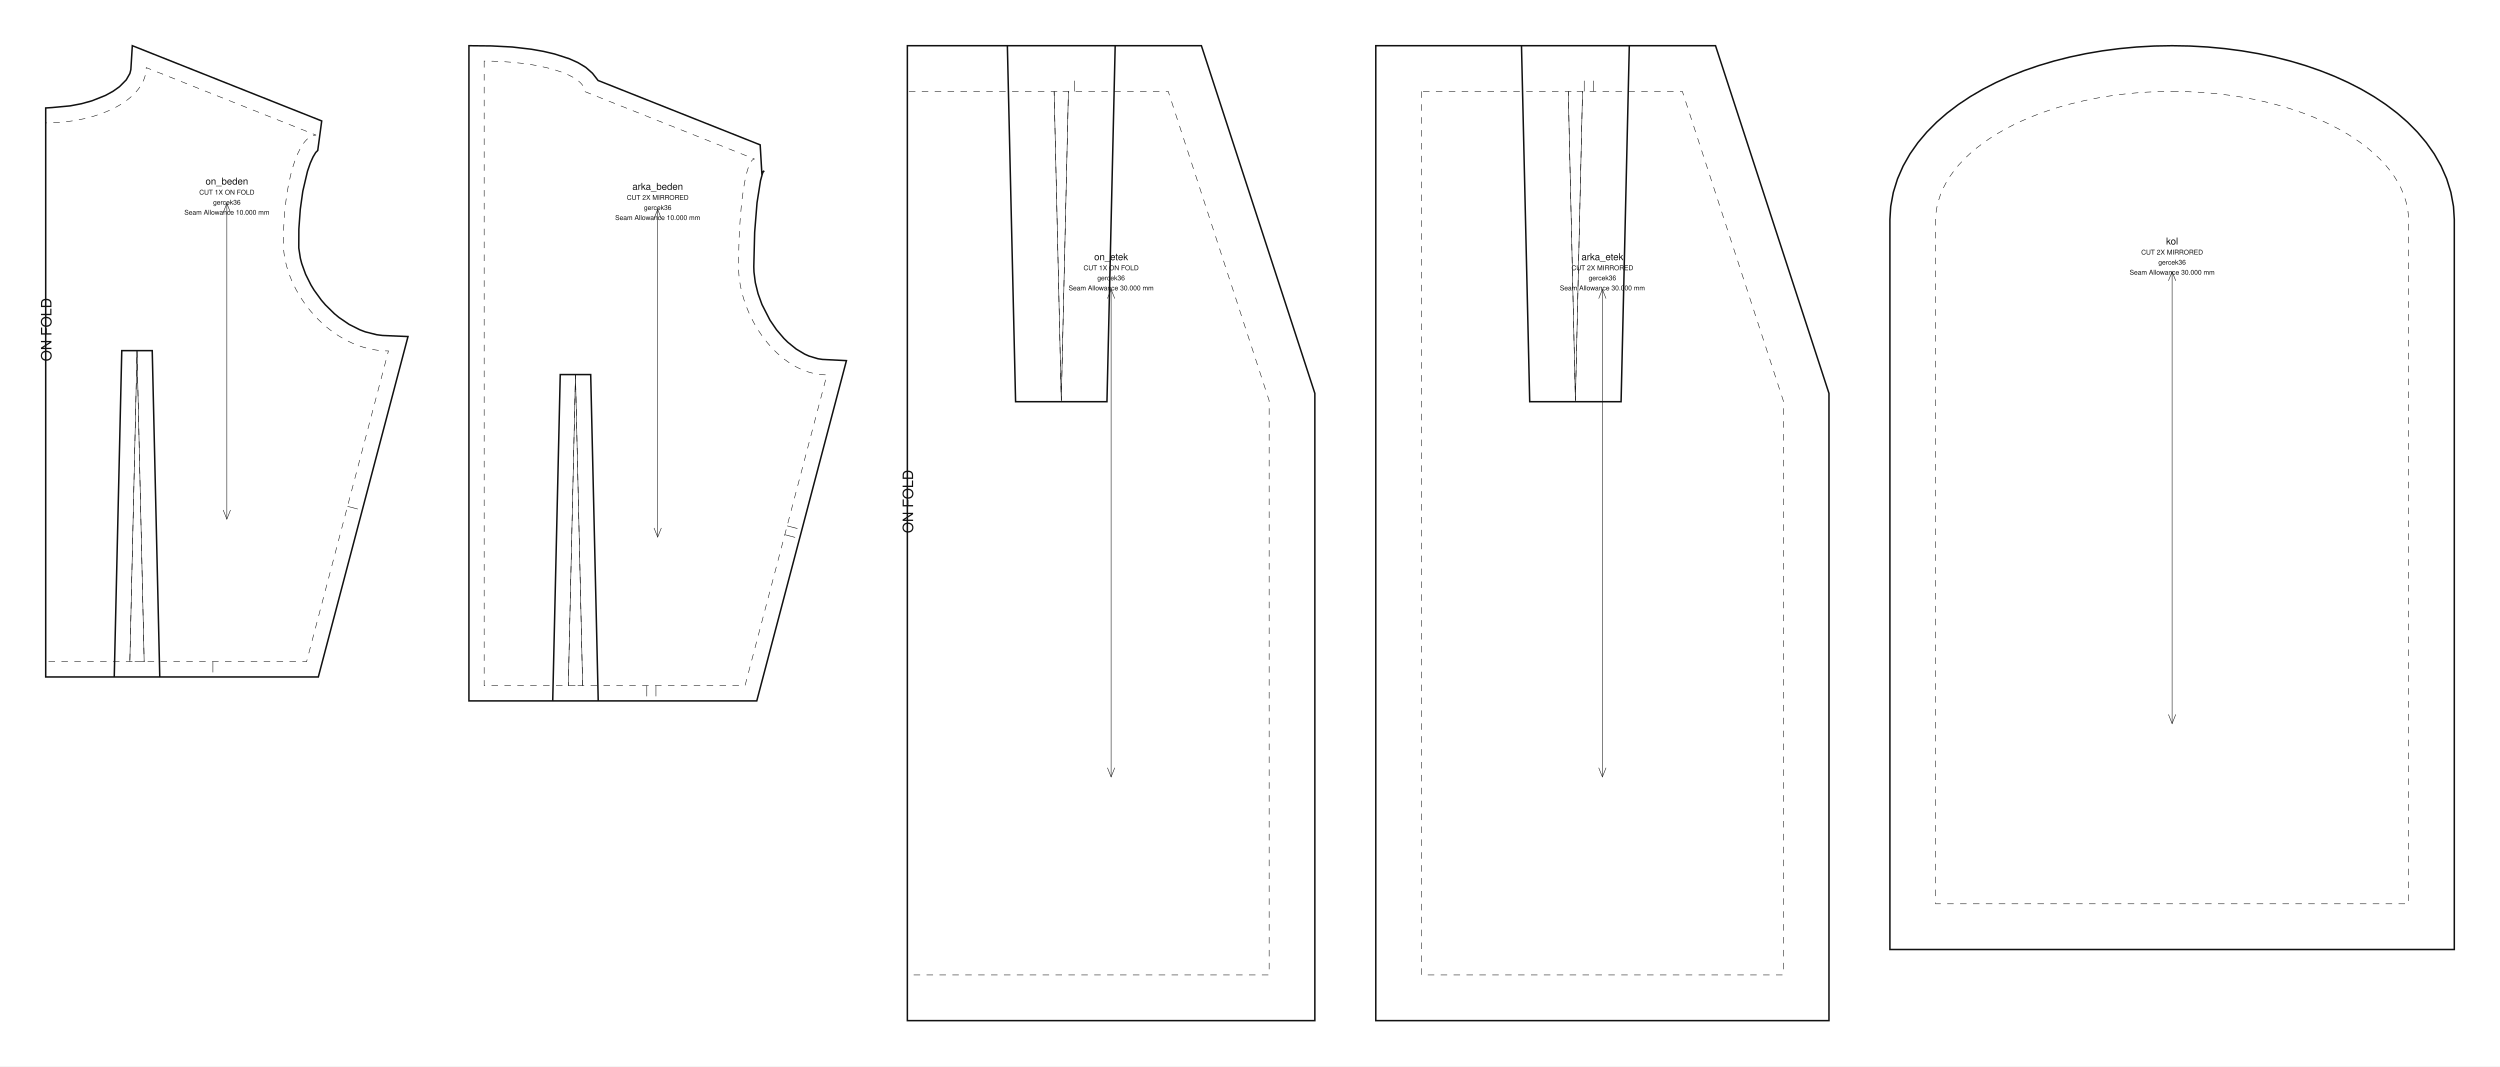
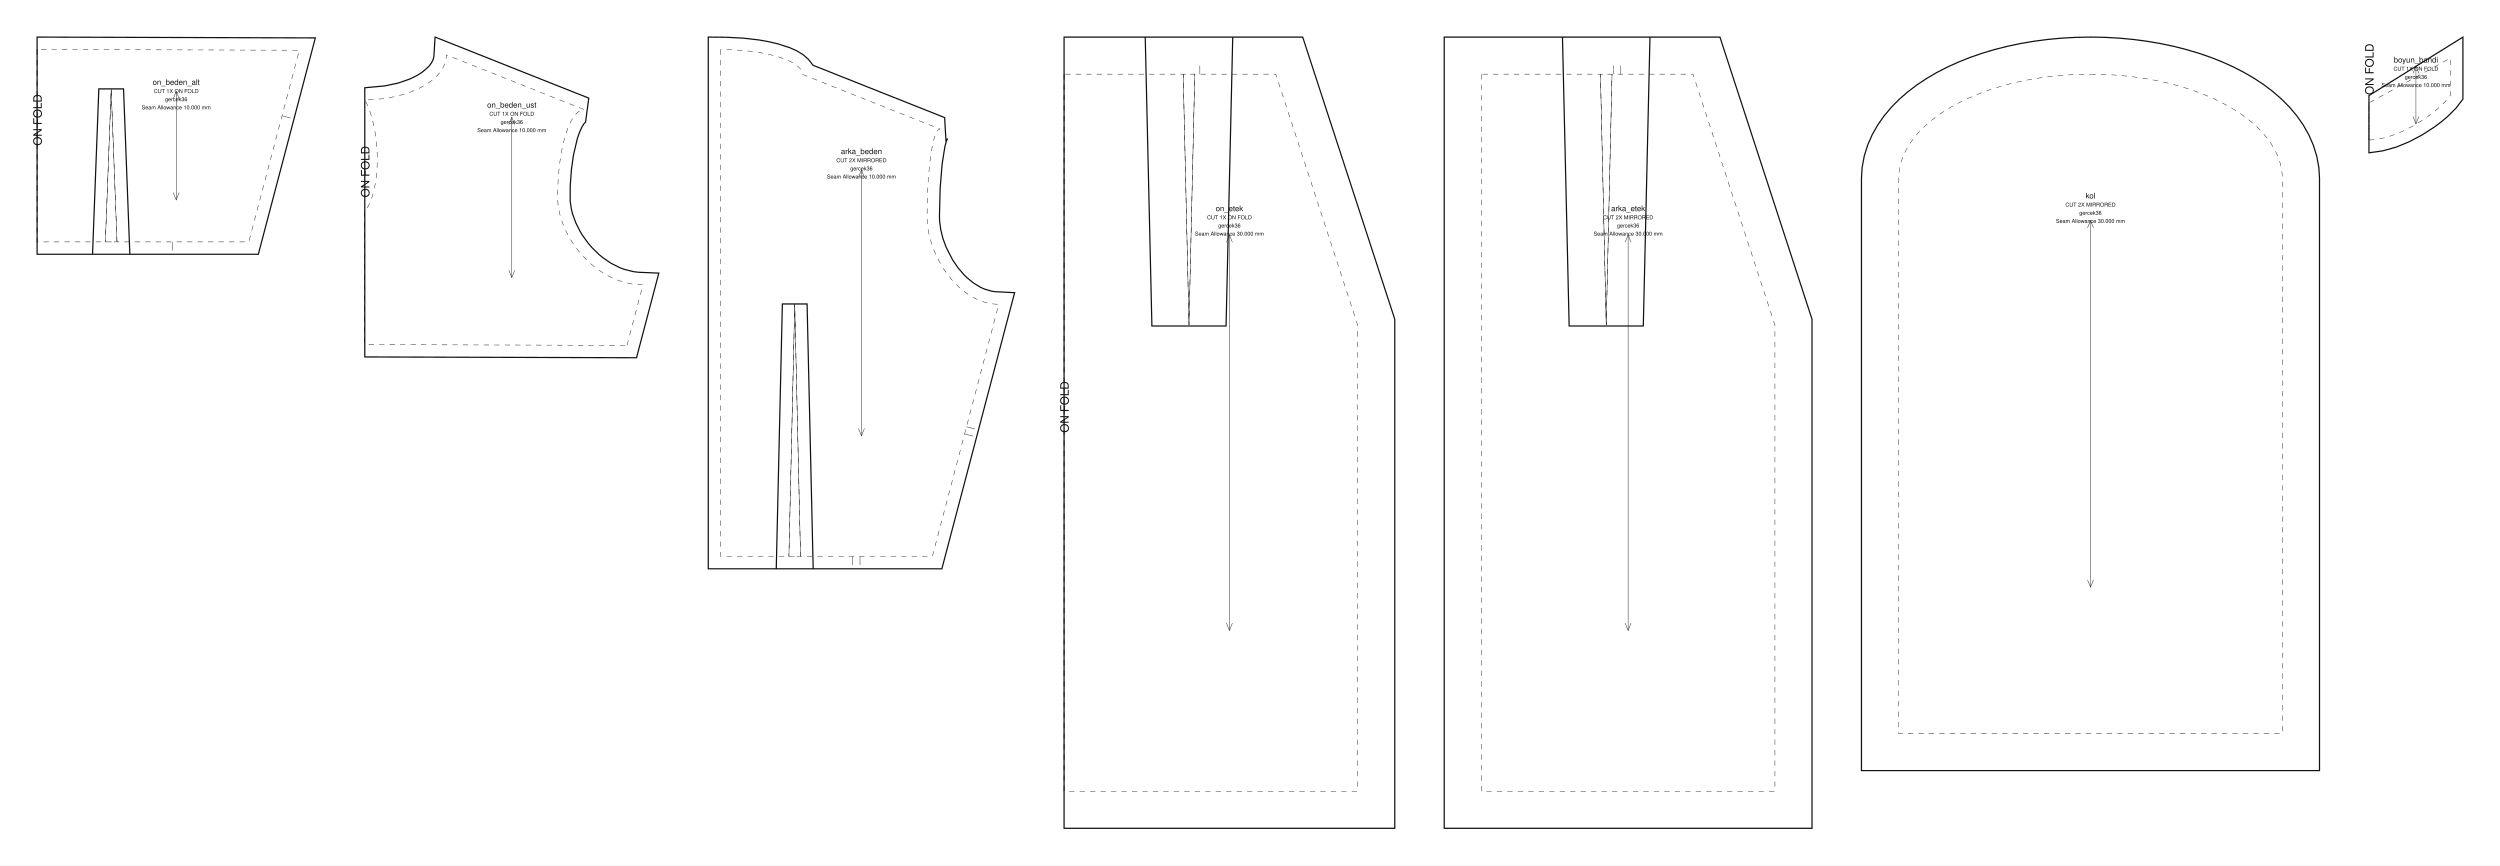
- <svg xmlns="http://www.w3.org/2000/svg" viewBox="0 0 1641.144 700.000" width="1641.144mm" height="700.000mm" data-scale="1:1" data-unit-mm="1" data-sheet="stitchu-pattern-sheet-v1" data-graf="foto-97bd652f" data-body="gercek36" data-parca="5">
-   <rect width="1641.144" height="700.000" fill="#ffffff" />
+ <svg xmlns="http://www.w3.org/2000/svg" data-ops="14" viewBox="0 0 2022.211 700.000" width="2022.211mm" height="700.000mm" data-scale="1:1" data-unit-mm="1" data-sheet="stitchu-pattern-sheet-v1" data-graf="taban-elbise" data-body="gercek36" data-parca="7">
+   <rect width="2022.211" height="700.000" fill="#ffffff" />
  <g font-family="Helvetica,Arial,sans-serif" fill="none" stroke="#111111">
-     <g data-panel="on_beden">
-       <path data-katman="1" data-tur="kesim" stroke-width="1.000" d="M 30.000 70.874 L 30.000 444.391 L 104.874 444.391 L 99.935 230.160 L 79.940 230.160 L 75.001 444.391 L 208.956 444.391 L 267.835 220.926 L 251.118 220.217 L 247.297 219.733 L 239.833 217.856 L 236.200 216.486 L 229.176 212.946 L 222.554 208.433 L 219.428 205.852 L 213.614 200.133 L 210.953 197.036 L 206.189 190.472 L 204.110 187.051 L 200.616 180.047 L 198.067 172.994 L 197.167 169.512 L 196.136 162.765 L 196.188 150.338 L 197.132 137.319 L 198.782 125.533 L 201.866 112.351 L 203.670 107.115 L 205.526 102.977 L 207.251 100.111 L 208.761 98.611 L 208.340 98.822 L 208.604 98.630 L 211.192 79.397 L 86.863 30.000 L 85.904 45.659 L 85.269 48.223 L 82.872 52.426 L 78.405 56.932 L 74.253 59.884 L 69.227 62.646 L 60.242 66.215 L 53.423 68.096 L 46.049 69.505 L 34.147 70.612 Z" />
-       <path data-katman="14" data-tur="dikis" stroke-width="0.350" stroke-dasharray="4.233 4.233" d="M 30.000 80.691 L 30.000 434.391 L 94.641 434.391 L 89.938 230.391 L 85.234 434.391 L 201.250 434.391 L 255.000 230.391 C 216.892 230.391 186.000 191.261 186.000 159.541 C 186.000 120.411 195.626 88.691 207.500 88.691 L 96.000 44.391 C 96.000 64.439 66.451 80.691 30.000 80.691 Z" />
-       <path data-katman="6" data-tur="kat" stroke-width="0.350" stroke-dasharray="4.233 4.233" d="M 30.000 80.691 L 30.000 434.391" />
-       <text data-katman="15" x="33.760" y="237.195" font-size="9.400" fill="#111111" stroke="none" transform="rotate(-90 33.760 237.195)">ON FOLD</text>
-       <path data-katman="8" data-tur="pens" data-edge="dart_on_beden.1" stroke-width="0.350" d="M 94.641 434.391 L 89.938 230.391" />
-       <path data-katman="8" data-tur="pens" data-edge="dart_on_beden.2" stroke-width="0.350" d="M 89.938 230.391 L 85.234 434.391" />
-       <path data-katman="4" data-tur="centik" data-edge="waist_front.2" stroke-width="0.350" d="M 139.762 434.391 L 139.762 441.391" />
-       <path data-katman="4" data-tur="centik" data-edge="side_front" stroke-width="0.350" d="M 228.125 332.391 L 234.894 334.174" />
-       <path data-katman="7" data-tur="grain" stroke-width="0.350" d="M 148.917 133.598 L 148.917 340.793" />
-       <path data-katman="7" data-tur="grainOk" stroke-width="0.350" d="M 151.317 139.598 L 148.917 133.598 L 146.517 139.598" />
-       <path data-katman="7" data-tur="grainOk" stroke-width="0.350" d="M 146.517 334.793 L 148.917 340.793 L 151.317 334.793" />
-       <text data-katman="15" x="148.917" y="121.166" text-anchor="middle" font-size="6.300" fill="#111111" stroke="none">on_beden</text>
-       <text data-katman="15" x="148.917" y="127.766" text-anchor="middle" font-size="4.400" fill="#111111" stroke="none">CUT 1X ON FOLD</text>
-       <text data-katman="15" x="148.917" y="134.366" text-anchor="middle" font-size="4.400" fill="#111111" stroke="none">gercek36</text>
-       <text data-katman="15" x="148.917" y="140.966" text-anchor="middle" font-size="4.400" fill="#111111" stroke="none">Seam Allowance 10.000 mm</text>
+     <g data-panel="on_beden_alt">
+       <path data-katman="1" data-tur="kesim" stroke-width="1.000" d="M 30.000 30.000 L 30.000 205.664 L 105.029 205.664 L 99.930 71.913 L 79.945 71.913 L 74.846 205.664 L 208.956 205.664 L 255.066 30.661 Z" />
+       <path data-katman="14" data-tur="dikis" stroke-width="0.350" stroke-dasharray="4.233 4.233" d="M 30.000 40.028 L 30.000 195.664 L 94.641 195.664 L 89.938 72.294 L 85.234 195.664 L 201.250 195.664 L 242.100 40.624 L 30.000 40.028 Z" />
+       <path data-katman="6" data-tur="kat" stroke-width="0.350" stroke-dasharray="4.233 4.233" d="M 30.000 40.028 L 30.000 195.664" />
+       <text data-katman="15" x="33.760" y="117.832" font-size="9.400" fill="#111111" stroke="none" transform="rotate(-90 33.760 117.832)">ON FOLD</text>
+       <path data-katman="8" data-tur="pens" data-edge="dart_on_beden.1" stroke-width="0.350" d="M 94.641 195.664 L 89.938 72.294" />
+       <path data-katman="8" data-tur="pens" data-edge="dart_on_beden.2" stroke-width="0.350" d="M 89.938 72.294 L 85.234 195.664" />
+       <path data-katman="4" data-tur="centik" data-edge="waist_front.2" stroke-width="0.350" d="M 139.762 195.664 L 139.762 202.664" />
+       <path data-katman="4" data-tur="centik" data-edge="side_front.1" stroke-width="0.350" d="M 228.125 93.664 L 234.894 95.448" />
+       <path data-katman="7" data-tur="grain" stroke-width="0.350" d="M 142.533 73.916 L 142.533 161.748" />
+       <path data-katman="7" data-tur="grainOk" stroke-width="0.350" d="M 144.933 79.916 L 142.533 73.916 L 140.133 79.916" />
+       <path data-katman="7" data-tur="grainOk" stroke-width="0.350" d="M 140.133 155.748 L 142.533 161.748 L 144.933 155.748" />
+       <text data-katman="15" x="142.533" y="68.646" text-anchor="middle" font-size="6.300" fill="#111111" stroke="none">on_beden_alt</text>
+       <text data-katman="15" x="142.533" y="75.246" text-anchor="middle" font-size="4.400" fill="#111111" stroke="none">CUT 1X ON FOLD</text>
+       <text data-katman="15" x="142.533" y="81.846" text-anchor="middle" font-size="4.400" fill="#111111" stroke="none">gercek36</text>
+       <text data-katman="15" x="142.533" y="88.446" text-anchor="middle" font-size="4.400" fill="#111111" stroke="none">Seam Allowance 10.000 mm</text>
+     </g>
+     <g data-panel="on_beden_ust">
+       <path data-katman="1" data-tur="kesim" stroke-width="1.000" d="M 514.867 289.372 L 532.901 220.926 L 516.184 220.217 L 512.364 219.733 L 504.900 217.856 L 501.266 216.486 L 494.242 212.946 L 487.621 208.433 L 484.495 205.852 L 478.680 200.133 L 476.019 197.036 L 471.255 190.472 L 469.177 187.051 L 465.682 180.047 L 463.134 172.994 L 462.233 169.512 L 461.203 162.765 L 461.255 150.338 L 462.199 137.319 L 463.848 125.533 L 466.933 112.351 L 468.737 107.115 L 470.593 102.977 L 472.318 100.111 L 473.827 98.611 L 473.406 98.822 L 473.670 98.630 L 476.259 79.397 L 351.929 30.000 L 350.970 45.659 L 350.335 48.223 L 348.955 50.974 L 346.689 53.915 L 341.509 58.424 L 336.911 61.295 L 331.480 63.923 L 321.974 67.211 L 311.115 69.505 L 295.066 70.988 L 295.066 288.727 Z" />
+       <path data-katman="14" data-tur="dikis" stroke-width="0.350" stroke-dasharray="4.233 4.233" d="M 507.166 279.351 L 520.066 230.391 C 481.959 230.391 451.066 191.261 451.066 159.541 C 451.066 120.411 460.692 88.691 472.566 88.691 L 361.066 44.391 C 361.066 64.439 331.517 80.691 295.066 80.691 C 308.566 105.276 308.566 154.446 295.066 170.836 L 295.066 278.755 L 507.166 279.351 Z" />
+       <path data-katman="6" data-tur="kat" stroke-width="0.350" stroke-dasharray="4.233 4.233" d="M 295.066 170.836 L 295.066 278.755" />
+       <text data-katman="15" x="298.826" y="159.686" font-size="9.400" fill="#111111" stroke="none" transform="rotate(-90 298.826 159.686)">ON FOLD</text>
+       <path data-katman="7" data-tur="grain" stroke-width="0.350" d="M 413.984 94.843 L 413.984 224.529" />
+       <path data-katman="7" data-tur="grainOk" stroke-width="0.350" d="M 416.384 100.843 L 413.984 94.843 L 411.584 100.843" />
+       <path data-katman="7" data-tur="grainOk" stroke-width="0.350" d="M 411.584 218.529 L 413.984 224.529 L 416.384 218.529" />
+       <text data-katman="15" x="413.984" y="87.062" text-anchor="middle" font-size="6.300" fill="#111111" stroke="none">on_beden_ust</text>
+       <text data-katman="15" x="413.984" y="93.662" text-anchor="middle" font-size="4.400" fill="#111111" stroke="none">CUT 1X ON FOLD</text>
+       <text data-katman="15" x="413.984" y="100.262" text-anchor="middle" font-size="4.400" fill="#111111" stroke="none">gercek36</text>
+       <text data-katman="15" x="413.984" y="106.862" text-anchor="middle" font-size="4.400" fill="#111111" stroke="none">Seam Allowance 10.000 mm</text>
    </g>
    <g data-panel="arka_beden">
-       <path data-katman="1" data-tur="kesim" stroke-width="1.000" d="M 307.835 30.000 L 307.835 460.103 L 392.709 460.103 L 387.770 245.872 L 367.775 245.872 L 362.836 460.103 L 496.791 460.103 L 555.644 236.736 L 539.864 235.940 L 536.928 235.497 L 531.117 233.757 L 528.244 232.469 L 522.602 229.085 L 517.191 224.696 L 514.610 222.161 L 509.772 216.500 L 505.459 210.186 L 500.193 199.876 L 497.609 192.718 L 495.846 185.558 L 494.953 178.600 L 494.836 175.110 L 495.401 152.496 L 496.958 133.098 L 499.232 118.652 L 500.683 113.298 L 501.671 112.139 L 500.913 112.698 L 500.184 114.872 L 499.027 95.109 L 392.611 52.829 L 388.920 48.076 L 384.495 44.194 L 379.432 41.128 L 373.741 38.571 L 364.006 35.422 L 356.744 33.721 L 348.912 32.331 L 336.212 30.851 L 322.558 30.150 Z" />
-       <path data-katman="14" data-tur="dikis" stroke-width="0.350" stroke-dasharray="4.233 4.233" d="M 317.835 40.103 L 317.835 450.103 L 382.476 450.103 L 377.772 246.103 L 373.069 450.103 L 489.085 450.103 L 542.835 246.103 C 510.802 246.103 484.835 206.973 484.835 175.253 C 484.835 136.123 489.536 104.403 495.335 104.403 L 383.835 60.103 C 383.835 49.057 354.286 40.103 317.835 40.103 Z" />
-       <path data-katman="8" data-tur="pens" data-edge="dart_arka_beden.1" stroke-width="0.350" d="M 382.476 450.103 L 377.772 246.103" />
-       <path data-katman="8" data-tur="pens" data-edge="dart_arka_beden.2" stroke-width="0.350" d="M 377.772 246.103 L 373.069 450.103" />
-       <path data-katman="4" data-tur="centik" data-edge="waist_back.2" stroke-width="0.350" d="M 424.597 450.103 L 424.597 457.103" />
-       <path data-katman="4" data-tur="centik" data-edge="waist_back.2" stroke-width="0.350" d="M 430.597 450.103 L 430.597 457.103" />
-       <path data-katman="4" data-tur="centik" data-edge="side_back" stroke-width="0.350" d="M 515.196 351.004 L 521.965 352.787" />
-       <path data-katman="4" data-tur="centik" data-edge="side_back" stroke-width="0.350" d="M 516.724 345.202 L 523.493 346.985" />
-       <path data-katman="7" data-tur="grain" stroke-width="0.350" d="M 431.740 137.526 L 431.740 352.577" />
-       <path data-katman="7" data-tur="grainOk" stroke-width="0.350" d="M 434.140 143.526 L 431.740 137.526 L 429.340 143.526" />
-       <path data-katman="7" data-tur="grainOk" stroke-width="0.350" d="M 429.340 346.577 L 431.740 352.577 L 434.140 346.577" />
-       <text data-katman="15" x="431.740" y="124.623" text-anchor="middle" font-size="6.300" fill="#111111" stroke="none">arka_beden</text>
-       <text data-katman="15" x="431.740" y="131.223" text-anchor="middle" font-size="4.400" fill="#111111" stroke="none">CUT 2X MIRRORED</text>
-       <text data-katman="15" x="431.740" y="137.823" text-anchor="middle" font-size="4.400" fill="#111111" stroke="none">gercek36</text>
-       <text data-katman="15" x="431.740" y="144.423" text-anchor="middle" font-size="4.400" fill="#111111" stroke="none">Seam Allowance 10.000 mm</text>
+       <path data-katman="1" data-tur="kesim" stroke-width="1.000" d="M 572.901 30.000 L 572.901 460.103 L 657.775 460.103 L 652.836 245.872 L 632.842 245.872 L 627.903 460.103 L 761.858 460.103 L 820.711 236.736 L 804.930 235.940 L 801.994 235.497 L 796.184 233.757 L 793.310 232.469 L 787.669 229.085 L 782.258 224.696 L 779.677 222.161 L 774.839 216.500 L 770.526 210.186 L 765.260 199.876 L 762.675 192.718 L 760.912 185.558 L 760.019 178.600 L 759.902 175.110 L 760.468 152.496 L 762.024 133.098 L 764.298 118.652 L 765.749 113.298 L 766.738 112.139 L 765.980 112.698 L 765.250 114.872 L 764.094 95.109 L 657.677 52.829 L 653.987 48.076 L 649.562 44.194 L 644.499 41.128 L 638.807 38.571 L 629.073 35.422 L 621.811 33.721 L 613.978 32.331 L 601.278 30.851 L 587.625 30.150 Z" />
+       <path data-katman="14" data-tur="dikis" stroke-width="0.350" stroke-dasharray="4.233 4.233" d="M 582.901 40.103 L 582.901 450.103 L 647.542 450.103 L 642.839 246.103 L 638.136 450.103 L 754.151 450.103 L 807.901 246.103 C 775.869 246.103 749.901 206.973 749.901 175.253 C 749.901 136.123 754.602 104.403 760.401 104.403 L 648.901 60.103 C 648.901 49.057 619.352 40.103 582.901 40.103 Z" />
+       <path data-katman="8" data-tur="pens" data-edge="dart_arka_beden.1" stroke-width="0.350" d="M 647.542 450.103 L 642.839 246.103" />
+       <path data-katman="8" data-tur="pens" data-edge="dart_arka_beden.2" stroke-width="0.350" d="M 642.839 246.103 L 638.136 450.103" />
+       <path data-katman="4" data-tur="centik" data-edge="waist_back.2" stroke-width="0.350" d="M 689.663 450.103 L 689.663 457.103" />
+       <path data-katman="4" data-tur="centik" data-edge="waist_back.2" stroke-width="0.350" d="M 695.663 450.103 L 695.663 457.103" />
+       <path data-katman="4" data-tur="centik" data-edge="side_back" stroke-width="0.350" d="M 780.262 351.004 L 787.031 352.787" />
+       <path data-katman="4" data-tur="centik" data-edge="side_back" stroke-width="0.350" d="M 781.791 345.202 L 788.560 346.985" />
+       <path data-katman="7" data-tur="grain" stroke-width="0.350" d="M 696.806 137.526 L 696.806 352.577" />
+       <path data-katman="7" data-tur="grainOk" stroke-width="0.350" d="M 699.206 143.526 L 696.806 137.526 L 694.406 143.526" />
+       <path data-katman="7" data-tur="grainOk" stroke-width="0.350" d="M 694.406 346.577 L 696.806 352.577 L 699.206 346.577" />
+       <text data-katman="15" x="696.806" y="124.623" text-anchor="middle" font-size="6.300" fill="#111111" stroke="none">arka_beden</text>
+       <text data-katman="15" x="696.806" y="131.223" text-anchor="middle" font-size="4.400" fill="#111111" stroke="none">CUT 2X MIRRORED</text>
+       <text data-katman="15" x="696.806" y="137.823" text-anchor="middle" font-size="4.400" fill="#111111" stroke="none">gercek36</text>
+       <text data-katman="15" x="696.806" y="144.423" text-anchor="middle" font-size="4.400" fill="#111111" stroke="none">Seam Allowance 10.000 mm</text>
    </g>
    <g data-panel="on_etek">
-       <path data-katman="1" data-tur="kesim" stroke-width="1.000" d="M 595.644 30.000 L 595.644 670.000 L 863.144 670.000 L 863.144 258.229 L 788.661 30.000 L 661.294 30.000 L 666.690 263.692 L 726.674 263.692 L 732.069 30.000 Z" />
-       <path data-katman="14" data-tur="dikis" stroke-width="0.350" stroke-dasharray="4.233 4.233" d="M 595.644 60.000 L 595.644 640.000 L 833.144 640.000 L 833.144 263.000 L 766.894 60.000 L 691.995 60.000 L 696.682 263.000 L 701.368 60.000 L 595.644 60.000 Z" />
-       <path data-katman="6" data-tur="kat" stroke-width="0.350" stroke-dasharray="4.233 4.233" d="M 595.644 60.000 L 595.644 640.000" />
-       <text data-katman="15" x="599.404" y="350.000" font-size="9.400" fill="#111111" stroke="none" transform="rotate(-90 599.404 350.000)">ON FOLD</text>
-       <path data-katman="8" data-tur="pens" data-edge="dart_on_etek.1" stroke-width="0.350" d="M 691.995 60.000 L 696.682 263.000" />
-       <path data-katman="8" data-tur="pens" data-edge="dart_on_etek.2" stroke-width="0.350" d="M 696.682 263.000 L 701.368 60.000" />
-       <path data-katman="4" data-tur="centik" data-edge="waist_front.1" stroke-width="0.350" d="M 705.477 60.000 L 705.477 53.000" />
-       <path data-katman="7" data-tur="grain" stroke-width="0.350" d="M 729.394 190.000 L 729.394 510.000" />
-       <path data-katman="7" data-tur="grainOk" stroke-width="0.350" d="M 731.794 196.000 L 729.394 190.000 L 726.994 196.000" />
-       <path data-katman="7" data-tur="grainOk" stroke-width="0.350" d="M 726.994 504.000 L 729.394 510.000 L 731.794 504.000" />
-       <text data-katman="15" x="729.394" y="170.800" text-anchor="middle" font-size="6.300" fill="#111111" stroke="none">on_etek</text>
-       <text data-katman="15" x="729.394" y="177.400" text-anchor="middle" font-size="4.400" fill="#111111" stroke="none">CUT 1X ON FOLD</text>
-       <text data-katman="15" x="729.394" y="184.000" text-anchor="middle" font-size="4.400" fill="#111111" stroke="none">gercek36</text>
-       <text data-katman="15" x="729.394" y="190.600" text-anchor="middle" font-size="4.400" fill="#111111" stroke="none">Seam Allowance 30.000 mm</text>
+       <path data-katman="1" data-tur="kesim" stroke-width="1.000" d="M 860.711 30.000 L 860.711 670.000 L 1128.211 670.000 L 1128.211 258.229 L 1053.727 30.000 L 926.361 30.000 L 931.756 263.692 L 991.740 263.692 L 997.136 30.000 Z" />
+       <path data-katman="14" data-tur="dikis" stroke-width="0.350" stroke-dasharray="4.233 4.233" d="M 860.711 60.000 L 860.711 640.000 L 1098.211 640.000 L 1098.211 263.000 L 1031.961 60.000 L 957.061 60.000 L 961.748 263.000 L 966.435 60.000 L 860.711 60.000 Z" />
+       <path data-katman="6" data-tur="kat" stroke-width="0.350" stroke-dasharray="4.233 4.233" d="M 860.711 60.000 L 860.711 640.000" />
+       <text data-katman="15" x="864.471" y="350.000" font-size="9.400" fill="#111111" stroke="none" transform="rotate(-90 864.471 350.000)">ON FOLD</text>
+       <path data-katman="8" data-tur="pens" data-edge="dart_on_etek.1" stroke-width="0.350" d="M 957.061 60.000 L 961.748 263.000" />
+       <path data-katman="8" data-tur="pens" data-edge="dart_on_etek.2" stroke-width="0.350" d="M 961.748 263.000 L 966.435 60.000" />
+       <path data-katman="4" data-tur="centik" data-edge="waist_front.1" stroke-width="0.350" d="M 970.543 60.000 L 970.543 53.000" />
+       <path data-katman="7" data-tur="grain" stroke-width="0.350" d="M 994.461 190.000 L 994.461 510.000" />
+       <path data-katman="7" data-tur="grainOk" stroke-width="0.350" d="M 996.861 196.000 L 994.461 190.000 L 992.061 196.000" />
+       <path data-katman="7" data-tur="grainOk" stroke-width="0.350" d="M 992.061 504.000 L 994.461 510.000 L 996.861 504.000" />
+       <text data-katman="15" x="994.461" y="170.800" text-anchor="middle" font-size="6.300" fill="#111111" stroke="none">on_etek</text>
+       <text data-katman="15" x="994.461" y="177.400" text-anchor="middle" font-size="4.400" fill="#111111" stroke="none">CUT 1X ON FOLD</text>
+       <text data-katman="15" x="994.461" y="184.000" text-anchor="middle" font-size="4.400" fill="#111111" stroke="none">gercek36</text>
+       <text data-katman="15" x="994.461" y="190.600" text-anchor="middle" font-size="4.400" fill="#111111" stroke="none">Seam Allowance 30.000 mm</text>
    </g>
    <g data-panel="arka_etek">
-       <path data-katman="1" data-tur="kesim" stroke-width="1.000" d="M 903.144 30.000 L 903.144 670.000 L 1200.644 670.000 L 1200.644 258.229 L 1126.161 30.000 L 998.794 30.000 L 1004.190 263.692 L 1064.174 263.692 L 1069.569 30.000 Z" />
-       <path data-katman="14" data-tur="dikis" stroke-width="0.350" stroke-dasharray="4.233 4.233" d="M 933.144 60.000 L 933.144 640.000 L 1170.644 640.000 L 1170.644 263.000 L 1104.394 60.000 L 1029.495 60.000 L 1034.182 263.000 L 1038.868 60.000 L 933.144 60.000 Z" />
-       <path data-katman="8" data-tur="pens" data-edge="dart_arka_etek.1" stroke-width="0.350" d="M 1029.495 60.000 L 1034.182 263.000" />
-       <path data-katman="8" data-tur="pens" data-edge="dart_arka_etek.2" stroke-width="0.350" d="M 1034.182 263.000 L 1038.868 60.000" />
-       <path data-katman="4" data-tur="centik" data-edge="waist_back.1" stroke-width="0.350" d="M 1045.977 60.000 L 1045.977 53.000" />
-       <path data-katman="4" data-tur="centik" data-edge="waist_back.1" stroke-width="0.350" d="M 1039.977 60.000 L 1039.977 53.000" />
-       <path data-katman="7" data-tur="grain" stroke-width="0.350" d="M 1051.894 190.000 L 1051.894 510.000" />
-       <path data-katman="7" data-tur="grainOk" stroke-width="0.350" d="M 1054.294 196.000 L 1051.894 190.000 L 1049.494 196.000" />
-       <path data-katman="7" data-tur="grainOk" stroke-width="0.350" d="M 1049.494 504.000 L 1051.894 510.000 L 1054.294 504.000" />
-       <text data-katman="15" x="1051.894" y="170.800" text-anchor="middle" font-size="6.300" fill="#111111" stroke="none">arka_etek</text>
-       <text data-katman="15" x="1051.894" y="177.400" text-anchor="middle" font-size="4.400" fill="#111111" stroke="none">CUT 2X MIRRORED</text>
-       <text data-katman="15" x="1051.894" y="184.000" text-anchor="middle" font-size="4.400" fill="#111111" stroke="none">gercek36</text>
-       <text data-katman="15" x="1051.894" y="190.600" text-anchor="middle" font-size="4.400" fill="#111111" stroke="none">Seam Allowance 30.000 mm</text>
+       <path data-katman="1" data-tur="kesim" stroke-width="1.000" d="M 1168.211 30.000 L 1168.211 670.000 L 1465.711 670.000 L 1465.711 258.229 L 1391.227 30.000 L 1263.861 30.000 L 1269.256 263.692 L 1329.240 263.692 L 1334.636 30.000 Z" />
+       <path data-katman="14" data-tur="dikis" stroke-width="0.350" stroke-dasharray="4.233 4.233" d="M 1198.211 60.000 L 1198.211 640.000 L 1435.711 640.000 L 1435.711 263.000 L 1369.461 60.000 L 1294.561 60.000 L 1299.248 263.000 L 1303.935 60.000 L 1198.211 60.000 Z" />
+       <path data-katman="8" data-tur="pens" data-edge="dart_arka_etek.1" stroke-width="0.350" d="M 1294.561 60.000 L 1299.248 263.000" />
+       <path data-katman="8" data-tur="pens" data-edge="dart_arka_etek.2" stroke-width="0.350" d="M 1299.248 263.000 L 1303.935 60.000" />
+       <path data-katman="4" data-tur="centik" data-edge="waist_back.1" stroke-width="0.350" d="M 1311.043 60.000 L 1311.043 53.000" />
+       <path data-katman="4" data-tur="centik" data-edge="waist_back.1" stroke-width="0.350" d="M 1305.043 60.000 L 1305.043 53.000" />
+       <path data-katman="7" data-tur="grain" stroke-width="0.350" d="M 1316.961 190.000 L 1316.961 510.000" />
+       <path data-katman="7" data-tur="grainOk" stroke-width="0.350" d="M 1319.361 196.000 L 1316.961 190.000 L 1314.561 196.000" />
+       <path data-katman="7" data-tur="grainOk" stroke-width="0.350" d="M 1314.561 504.000 L 1316.961 510.000 L 1319.361 504.000" />
+       <text data-katman="15" x="1316.961" y="170.800" text-anchor="middle" font-size="6.300" fill="#111111" stroke="none">arka_etek</text>
+       <text data-katman="15" x="1316.961" y="177.400" text-anchor="middle" font-size="4.400" fill="#111111" stroke="none">CUT 2X MIRRORED</text>
+       <text data-katman="15" x="1316.961" y="184.000" text-anchor="middle" font-size="4.400" fill="#111111" stroke="none">gercek36</text>
+       <text data-katman="15" x="1316.961" y="190.600" text-anchor="middle" font-size="4.400" fill="#111111" stroke="none">Seam Allowance 30.000 mm</text>
    </g>
    <g data-panel="kol">
-       <path data-katman="1" data-tur="kesim" stroke-width="1.000" d="M 1425.894 30.000 L 1437.633 30.217 L 1449.183 30.858 L 1460.524 31.914 L 1471.637 33.372 L 1482.501 35.222 L 1493.099 37.455 L 1503.412 40.064 L 1513.423 43.042 L 1523.115 46.385 L 1532.470 50.090 L 1541.471 54.157 L 1550.099 58.591 L 1558.337 63.399 L 1566.162 68.591 L 1573.549 74.185 L 1580.468 80.202 L 1586.879 86.665 L 1592.729 93.601 L 1597.951 101.032 L 1602.458 108.969 L 1606.146 117.401 L 1608.903 126.285 L 1610.617 135.536 L 1611.144 144.103 L 1611.144 623.325 L 1240.644 623.325 L 1240.644 144.103 L 1241.171 135.536 L 1242.885 126.285 L 1245.642 117.401 L 1249.331 108.969 L 1253.838 101.032 L 1259.059 93.601 L 1264.909 86.665 L 1271.320 80.202 L 1278.239 74.185 L 1285.626 68.591 L 1293.451 63.399 L 1301.689 58.591 L 1310.317 54.157 L 1319.318 50.090 L 1328.673 46.385 L 1338.365 43.042 L 1348.376 40.064 L 1358.689 37.455 L 1369.287 35.222 L 1380.152 33.372 L 1391.264 31.914 L 1402.605 30.858 L 1414.155 30.217 Z" />
-       <path data-katman="14" data-tur="dikis" stroke-width="0.350" stroke-dasharray="4.233 4.233" d="M 1425.894 60.005 C 1511.636 60.005 1581.144 98.070 1581.144 145.025 L 1581.144 593.325 L 1270.644 593.325 L 1270.644 145.025 C 1270.644 98.070 1340.152 60.005 1425.894 60.005 Z" />
-       <path data-katman="7" data-tur="grain" stroke-width="0.350" d="M 1425.894 178.331 L 1425.894 474.994" />
-       <path data-katman="7" data-tur="grainOk" stroke-width="0.350" d="M 1428.294 184.331 L 1425.894 178.331 L 1423.494 184.331" />
-       <path data-katman="7" data-tur="grainOk" stroke-width="0.350" d="M 1423.494 468.994 L 1425.894 474.994 L 1428.294 468.994" />
-       <text data-katman="15" x="1425.894" y="160.532" text-anchor="middle" font-size="6.300" fill="#111111" stroke="none">kol</text>
-       <text data-katman="15" x="1425.894" y="167.132" text-anchor="middle" font-size="4.400" fill="#111111" stroke="none">CUT 2X MIRRORED</text>
-       <text data-katman="15" x="1425.894" y="173.732" text-anchor="middle" font-size="4.400" fill="#111111" stroke="none">gercek36</text>
-       <text data-katman="15" x="1425.894" y="180.332" text-anchor="middle" font-size="4.400" fill="#111111" stroke="none">Seam Allowance 30.000 mm</text>
+       <path data-katman="1" data-tur="kesim" stroke-width="1.000" d="M 1690.961 30.000 L 1702.699 30.217 L 1714.250 30.858 L 1725.591 31.914 L 1736.703 33.372 L 1747.567 35.222 L 1758.165 37.455 L 1768.479 40.064 L 1778.490 43.042 L 1788.182 46.385 L 1797.537 50.090 L 1806.537 54.157 L 1815.166 58.591 L 1823.403 63.399 L 1831.228 68.591 L 1838.616 74.185 L 1845.535 80.202 L 1851.945 86.665 L 1857.795 93.601 L 1863.017 101.032 L 1867.524 108.969 L 1871.213 117.401 L 1873.969 126.285 L 1875.683 135.536 L 1876.211 144.103 L 1876.211 623.325 L 1505.711 623.325 L 1505.711 144.103 L 1506.238 135.536 L 1507.952 126.285 L 1510.708 117.401 L 1514.397 108.969 L 1518.904 101.032 L 1524.126 93.601 L 1529.976 86.665 L 1536.387 80.202 L 1543.305 74.185 L 1550.693 68.591 L 1558.518 63.399 L 1566.755 58.591 L 1575.384 54.157 L 1584.385 50.090 L 1593.739 46.385 L 1603.431 43.042 L 1613.442 40.064 L 1623.756 37.455 L 1634.354 35.222 L 1645.218 33.372 L 1656.330 31.914 L 1667.671 30.858 L 1679.222 30.217 Z" />
+       <path data-katman="14" data-tur="dikis" stroke-width="0.350" stroke-dasharray="4.233 4.233" d="M 1690.961 60.005 C 1776.703 60.005 1846.211 98.070 1846.211 145.025 L 1846.211 593.325 L 1535.711 593.325 L 1535.711 145.025 C 1535.711 98.070 1605.218 60.005 1690.961 60.005 Z" />
+       <path data-katman="7" data-tur="grain" stroke-width="0.350" d="M 1690.961 178.331 L 1690.961 474.994" />
+       <path data-katman="7" data-tur="grainOk" stroke-width="0.350" d="M 1693.361 184.331 L 1690.961 178.331 L 1688.561 184.331" />
+       <path data-katman="7" data-tur="grainOk" stroke-width="0.350" d="M 1688.561 468.994 L 1690.961 474.994 L 1693.361 468.994" />
+       <text data-katman="15" x="1690.961" y="160.532" text-anchor="middle" font-size="6.300" fill="#111111" stroke="none">kol</text>
+       <text data-katman="15" x="1690.961" y="167.132" text-anchor="middle" font-size="4.400" fill="#111111" stroke="none">CUT 2X MIRRORED</text>
+       <text data-katman="15" x="1690.961" y="173.732" text-anchor="middle" font-size="4.400" fill="#111111" stroke="none">gercek36</text>
+       <text data-katman="15" x="1690.961" y="180.332" text-anchor="middle" font-size="4.400" fill="#111111" stroke="none">Seam Allowance 30.000 mm</text>
+     </g>
+     <g data-panel="boyun_bandi">
+       <path data-katman="1" data-tur="kesim" stroke-width="1.000" d="M 1916.211 123.599 L 1927.218 122.061 L 1938.169 119.027 L 1948.910 114.597 L 1959.220 109.134 L 1968.821 102.960 L 1974.681 98.590 L 1980.007 94.102 L 1986.824 87.238 L 1992.211 80.183 L 1992.211 30.000 L 1916.211 77.300 Z" />
+       <path data-katman="14" data-tur="dikis" stroke-width="0.350" stroke-dasharray="4.233 4.233" d="M 1916.211 113.213 C 1939.311 113.213 1972.311 91.433 1982.211 76.913 L 1982.211 46.913 L 1916.211 83.213 L 1916.211 113.213 Z" />
+       <path data-katman="6" data-tur="kat" stroke-width="0.350" stroke-dasharray="4.233 4.233" d="M 1916.211 83.213 L 1916.211 113.213" />
+       <text data-katman="15" x="1919.971" y="76.800" font-size="9.400" fill="#111111" stroke="none" transform="rotate(-90 1919.971 76.800)">ON FOLD</text>
+       <path data-katman="7" data-tur="grain" stroke-width="0.350" d="M 1954.211 53.400 L 1954.211 100.199" />
+       <path data-katman="7" data-tur="grainOk" stroke-width="0.350" d="M 1956.611 59.400 L 1954.211 53.400 L 1951.811 59.400" />
+       <path data-katman="7" data-tur="grainOk" stroke-width="0.350" d="M 1951.811 94.199 L 1954.211 100.199 L 1956.611 94.199" />
+       <text data-katman="15" x="1954.211" y="50.592" text-anchor="middle" font-size="6.300" fill="#111111" stroke="none">boyun_bandi</text>
+       <text data-katman="15" x="1954.211" y="57.192" text-anchor="middle" font-size="4.400" fill="#111111" stroke="none">CUT 1X ON FOLD</text>
+       <text data-katman="15" x="1954.211" y="63.792" text-anchor="middle" font-size="4.400" fill="#111111" stroke="none">gercek36</text>
+       <text data-katman="15" x="1954.211" y="70.392" text-anchor="middle" font-size="4.400" fill="#111111" stroke="none">Seam Allowance 10.000 mm</text>
    </g>
  </g>
</svg>
